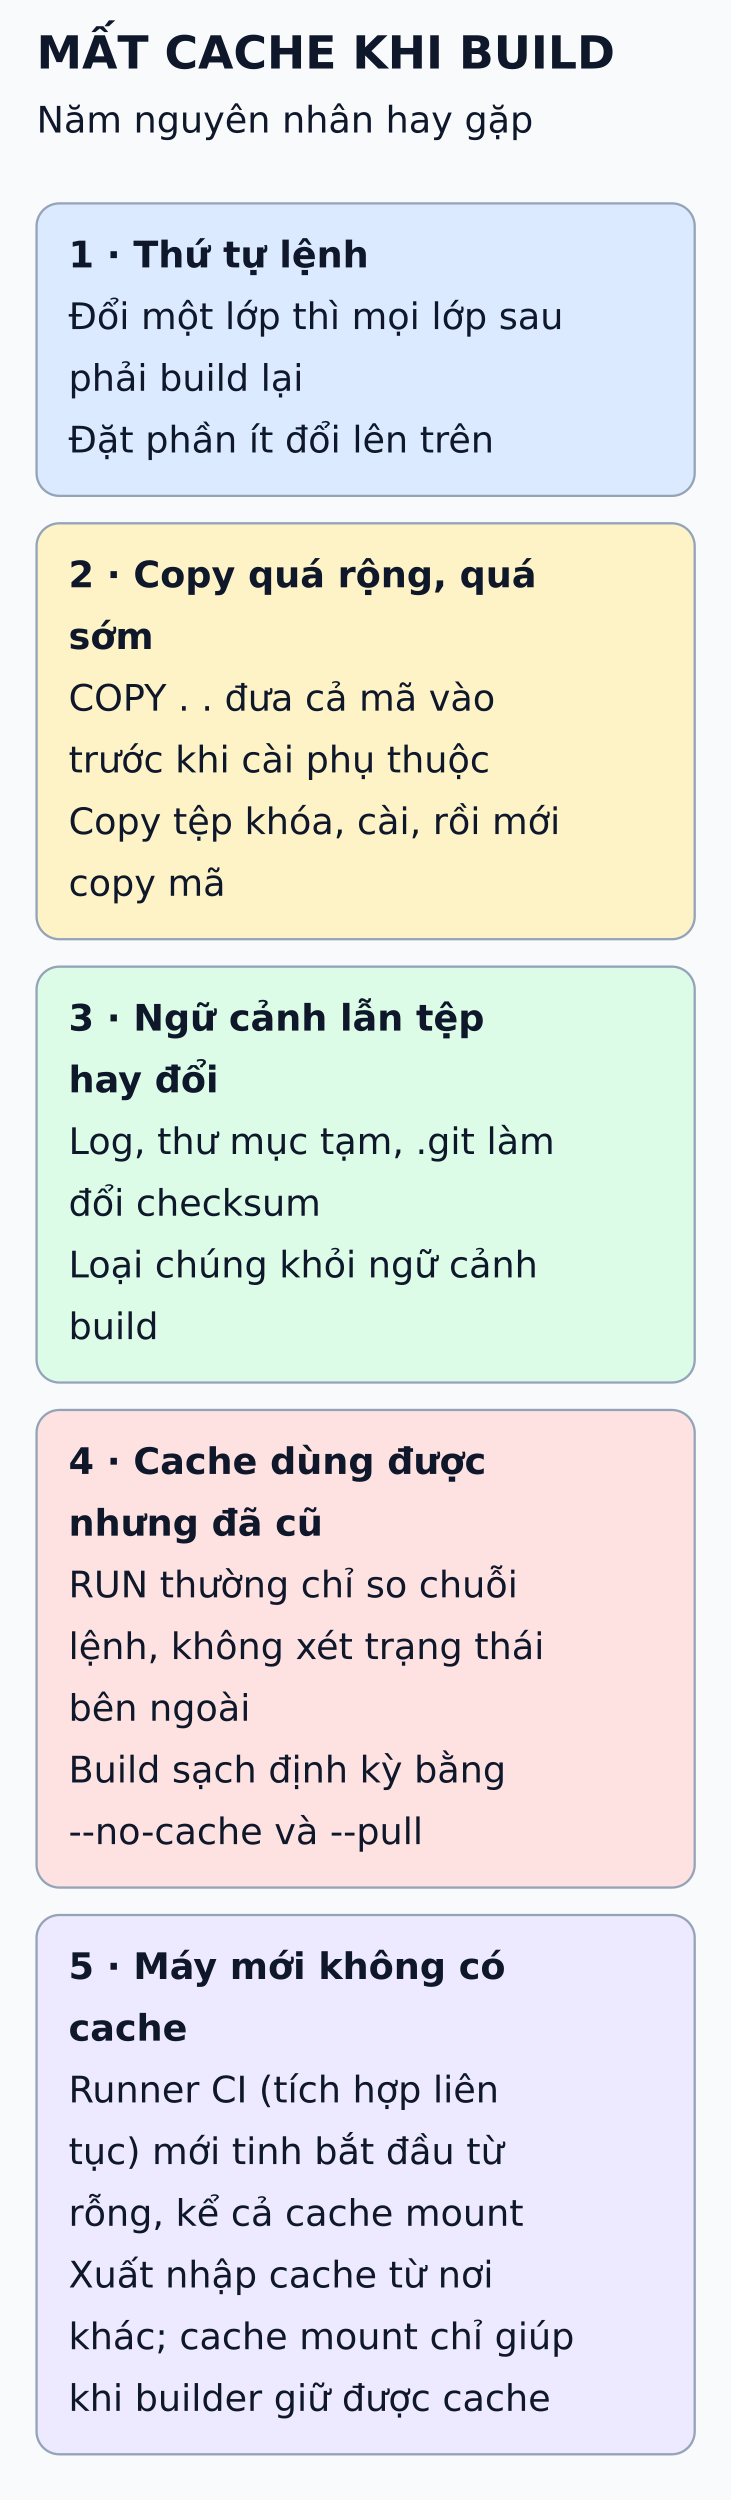
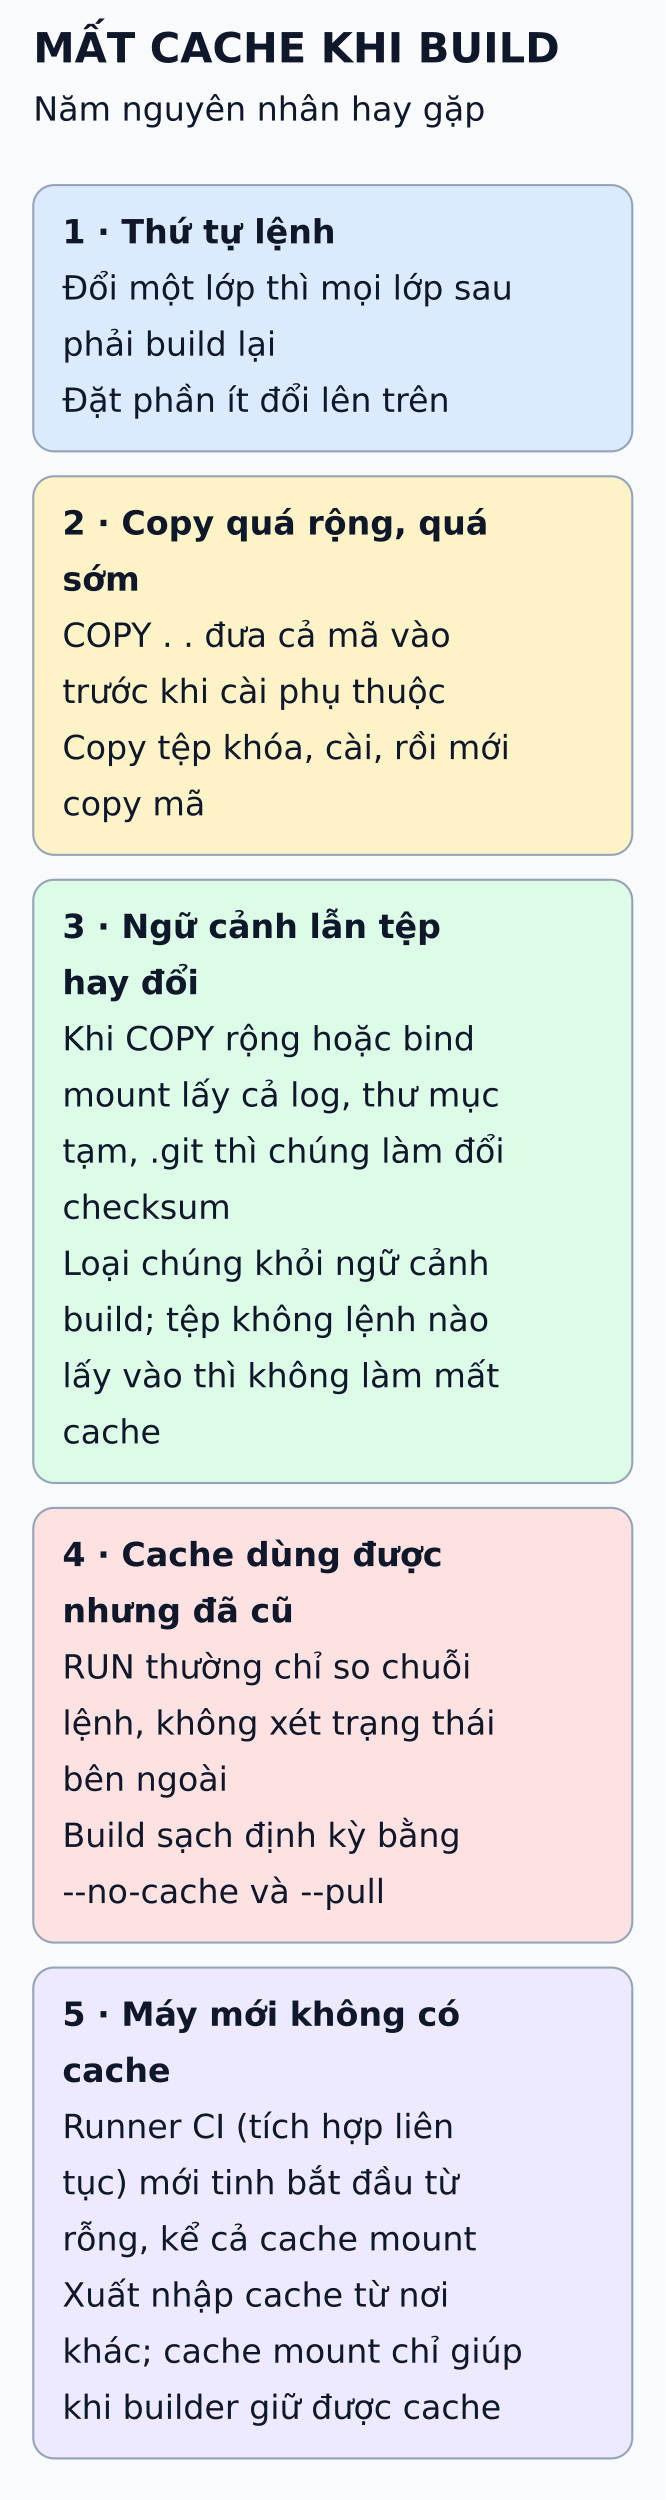
- <svg xmlns="http://www.w3.org/2000/svg" viewBox="0 0 320 1094" width="320" height="1094" role="img" aria-labelledby="title desc">
+ <svg xmlns="http://www.w3.org/2000/svg" viewBox="0 0 320 1202" width="320" height="1202" role="img" aria-labelledby="title desc">
  <defs>
    <marker id="arrow" markerWidth="8" markerHeight="8" refX="6" refY="3" orient="auto">
      <path d="M0,0 L6,3 L0,6" fill="none" stroke="#475569" stroke-width="1.5" />
    </marker>
  </defs>
-   <rect width="320" height="1094" fill="#f8fafc" />
+   <rect width="320" height="1202" fill="#f8fafc" />
  <g font-family="DejaVu Sans, Arial, sans-serif" fill="#0f172a">
    <text x="16" y="30" font-size="20" font-weight="bold">MẤT CACHE KHI BUILD</text>
    <text x="16" y="58" font-size="16" font-weight="normal">Năm nguyên nhân hay gặp</text>
    <rect x="16" y="89" width="288" height="128" rx="10" fill="#dbeafe" stroke="#94a3b8" />
    <text x="30" y="117" font-size="16" font-weight="bold">1 · Thứ tự lệnh</text>
    <text x="30" y="144" font-size="16" font-weight="normal">Đổi một lớp thì mọi lớp sau</text>
    <text x="30" y="171" font-size="16" font-weight="normal">phải build lại</text>
    <text x="30" y="198" font-size="16" font-weight="normal">Đặt phần ít đổi lên trên</text>
    <rect x="16" y="229" width="288" height="182" rx="10" fill="#fef3c7" stroke="#94a3b8" />
    <text x="30" y="257" font-size="16" font-weight="bold">2 · Copy quá rộng, quá</text>
    <text x="30" y="284" font-size="16" font-weight="bold">sớm</text>
    <text x="30" y="311" font-size="16" font-weight="normal">COPY . . đưa cả mã vào</text>
    <text x="30" y="338" font-size="16" font-weight="normal">trước khi cài phụ thuộc</text>
    <text x="30" y="365" font-size="16" font-weight="normal">Copy tệp khóa, cài, rồi mới</text>
    <text x="30" y="392" font-size="16" font-weight="normal">copy mã</text>
-     <rect x="16" y="423" width="288" height="182" rx="10" fill="#dcfce7" stroke="#94a3b8" />
+     <rect x="16" y="423" width="288" height="290" rx="10" fill="#dcfce7" stroke="#94a3b8" />
    <text x="30" y="451" font-size="16" font-weight="bold">3 · Ngữ cảnh lẫn tệp</text>
    <text x="30" y="478" font-size="16" font-weight="bold">hay đổi</text>
-     <text x="30" y="505" font-size="16" font-weight="normal">Log, thư mục tạm, .git làm</text>
-     <text x="30" y="532" font-size="16" font-weight="normal">đổi checksum</text>
-     <text x="30" y="559" font-size="16" font-weight="normal">Loại chúng khỏi ngữ cảnh</text>
-     <text x="30" y="586" font-size="16" font-weight="normal">build</text>
-     <rect x="16" y="617" width="288" height="209" rx="10" fill="#fee2e2" stroke="#94a3b8" />
-     <text x="30" y="645" font-size="16" font-weight="bold">4 · Cache dùng được</text>
-     <text x="30" y="672" font-size="16" font-weight="bold">nhưng đã cũ</text>
-     <text x="30" y="699" font-size="16" font-weight="normal">RUN thường chỉ so chuỗi</text>
-     <text x="30" y="726" font-size="16" font-weight="normal">lệnh, không xét trạng thái</text>
-     <text x="30" y="753" font-size="16" font-weight="normal">bên ngoài</text>
-     <text x="30" y="780" font-size="16" font-weight="normal">Build sạch định kỳ bằng</text>
-     <text x="30" y="807" font-size="16" font-weight="normal">--no-cache và --pull</text>
-     <rect x="16" y="838" width="288" height="236" rx="10" fill="#ede9fe" stroke="#94a3b8" />
-     <text x="30" y="866" font-size="16" font-weight="bold">5 · Máy mới không có</text>
-     <text x="30" y="893" font-size="16" font-weight="bold">cache</text>
-     <text x="30" y="920" font-size="16" font-weight="normal">Runner CI (tích hợp liên</text>
-     <text x="30" y="947" font-size="16" font-weight="normal">tục) mới tinh bắt đầu từ</text>
-     <text x="30" y="974" font-size="16" font-weight="normal">rỗng, kể cả cache mount</text>
-     <text x="30" y="1001" font-size="16" font-weight="normal">Xuất nhập cache từ nơi</text>
-     <text x="30" y="1028" font-size="16" font-weight="normal">khác; cache mount chỉ giúp</text>
-     <text x="30" y="1055" font-size="16" font-weight="normal">khi builder giữ được cache</text>
+     <text x="30" y="505" font-size="16" font-weight="normal">Khi COPY rộng hoặc bind</text>
+     <text x="30" y="532" font-size="16" font-weight="normal">mount lấy cả log, thư mục</text>
+     <text x="30" y="559" font-size="16" font-weight="normal">tạm, .git thì chúng làm đổi</text>
+     <text x="30" y="586" font-size="16" font-weight="normal">checksum</text>
+     <text x="30" y="613" font-size="16" font-weight="normal">Loại chúng khỏi ngữ cảnh</text>
+     <text x="30" y="640" font-size="16" font-weight="normal">build; tệp không lệnh nào</text>
+     <text x="30" y="667" font-size="16" font-weight="normal">lấy vào thì không làm mất</text>
+     <text x="30" y="694" font-size="16" font-weight="normal">cache</text>
+     <rect x="16" y="725" width="288" height="209" rx="10" fill="#fee2e2" stroke="#94a3b8" />
+     <text x="30" y="753" font-size="16" font-weight="bold">4 · Cache dùng được</text>
+     <text x="30" y="780" font-size="16" font-weight="bold">nhưng đã cũ</text>
+     <text x="30" y="807" font-size="16" font-weight="normal">RUN thường chỉ so chuỗi</text>
+     <text x="30" y="834" font-size="16" font-weight="normal">lệnh, không xét trạng thái</text>
+     <text x="30" y="861" font-size="16" font-weight="normal">bên ngoài</text>
+     <text x="30" y="888" font-size="16" font-weight="normal">Build sạch định kỳ bằng</text>
+     <text x="30" y="915" font-size="16" font-weight="normal">--no-cache và --pull</text>
+     <rect x="16" y="946" width="288" height="236" rx="10" fill="#ede9fe" stroke="#94a3b8" />
+     <text x="30" y="974" font-size="16" font-weight="bold">5 · Máy mới không có</text>
+     <text x="30" y="1001" font-size="16" font-weight="bold">cache</text>
+     <text x="30" y="1028" font-size="16" font-weight="normal">Runner CI (tích hợp liên</text>
+     <text x="30" y="1055" font-size="16" font-weight="normal">tục) mới tinh bắt đầu từ</text>
+     <text x="30" y="1082" font-size="16" font-weight="normal">rỗng, kể cả cache mount</text>
+     <text x="30" y="1109" font-size="16" font-weight="normal">Xuất nhập cache từ nơi</text>
+     <text x="30" y="1136" font-size="16" font-weight="normal">khác; cache mount chỉ giúp</text>
+     <text x="30" y="1163" font-size="16" font-weight="normal">khi builder giữ được cache</text>
  </g>
</svg>
